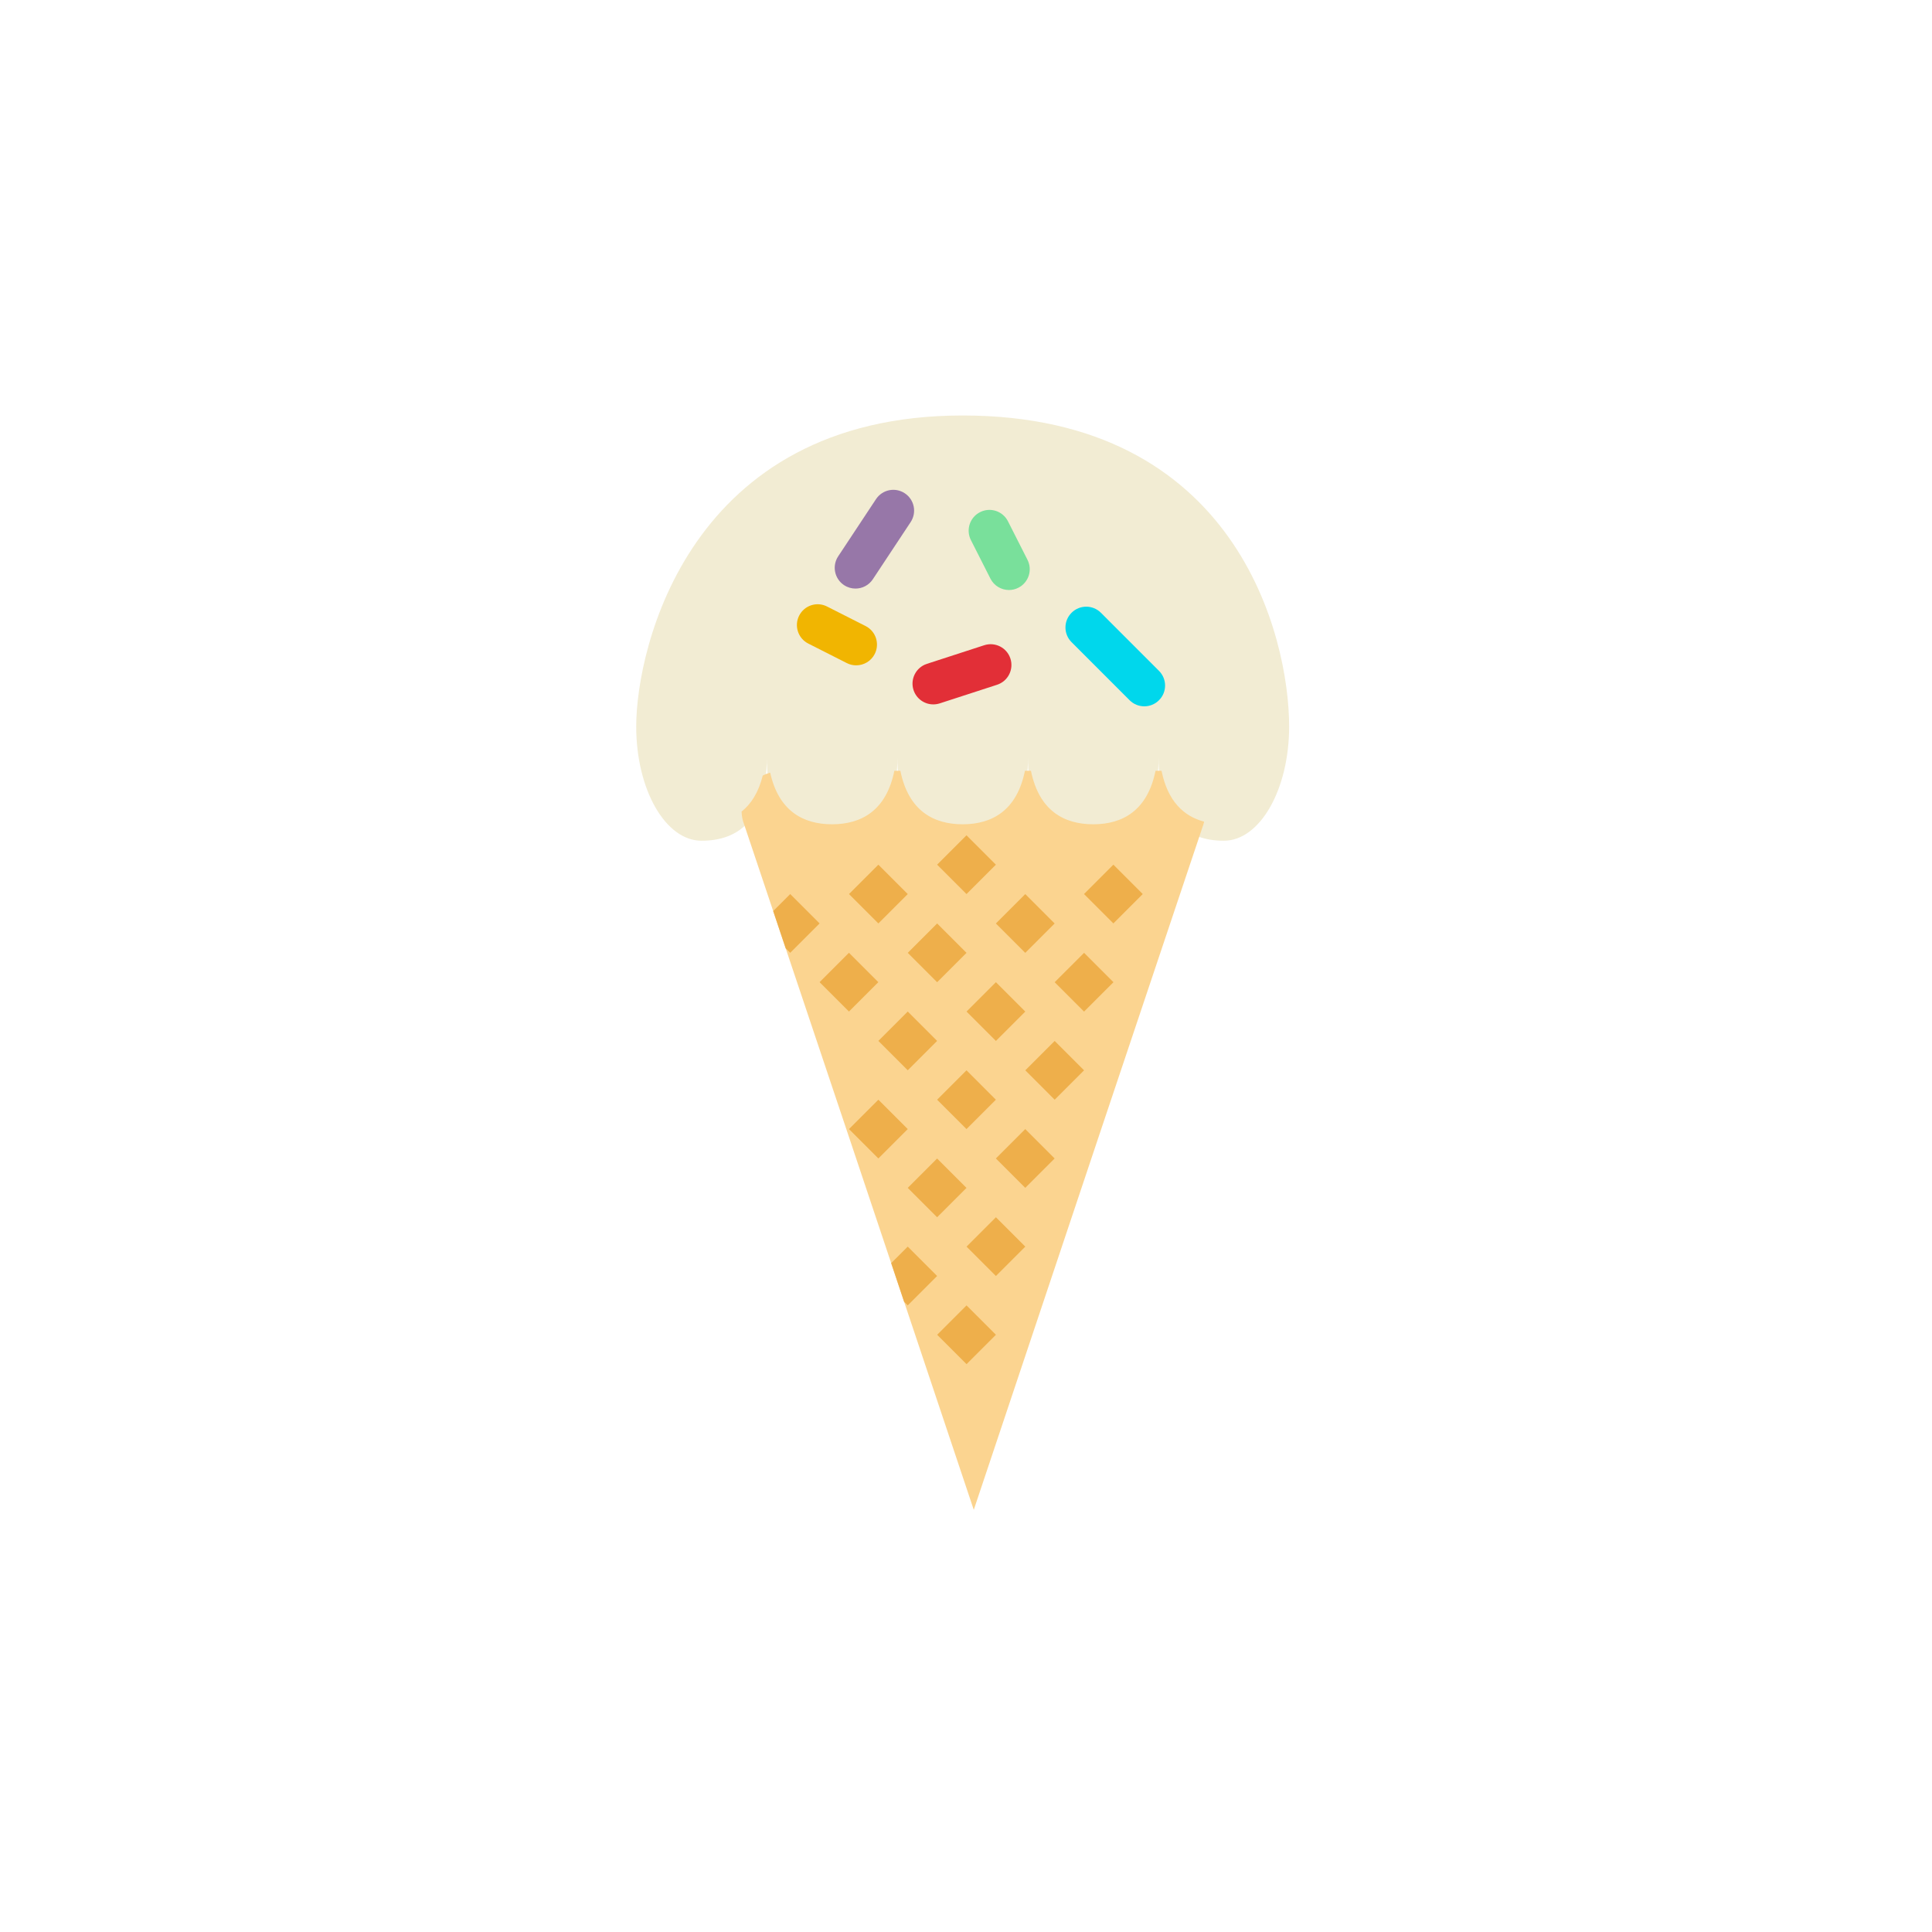
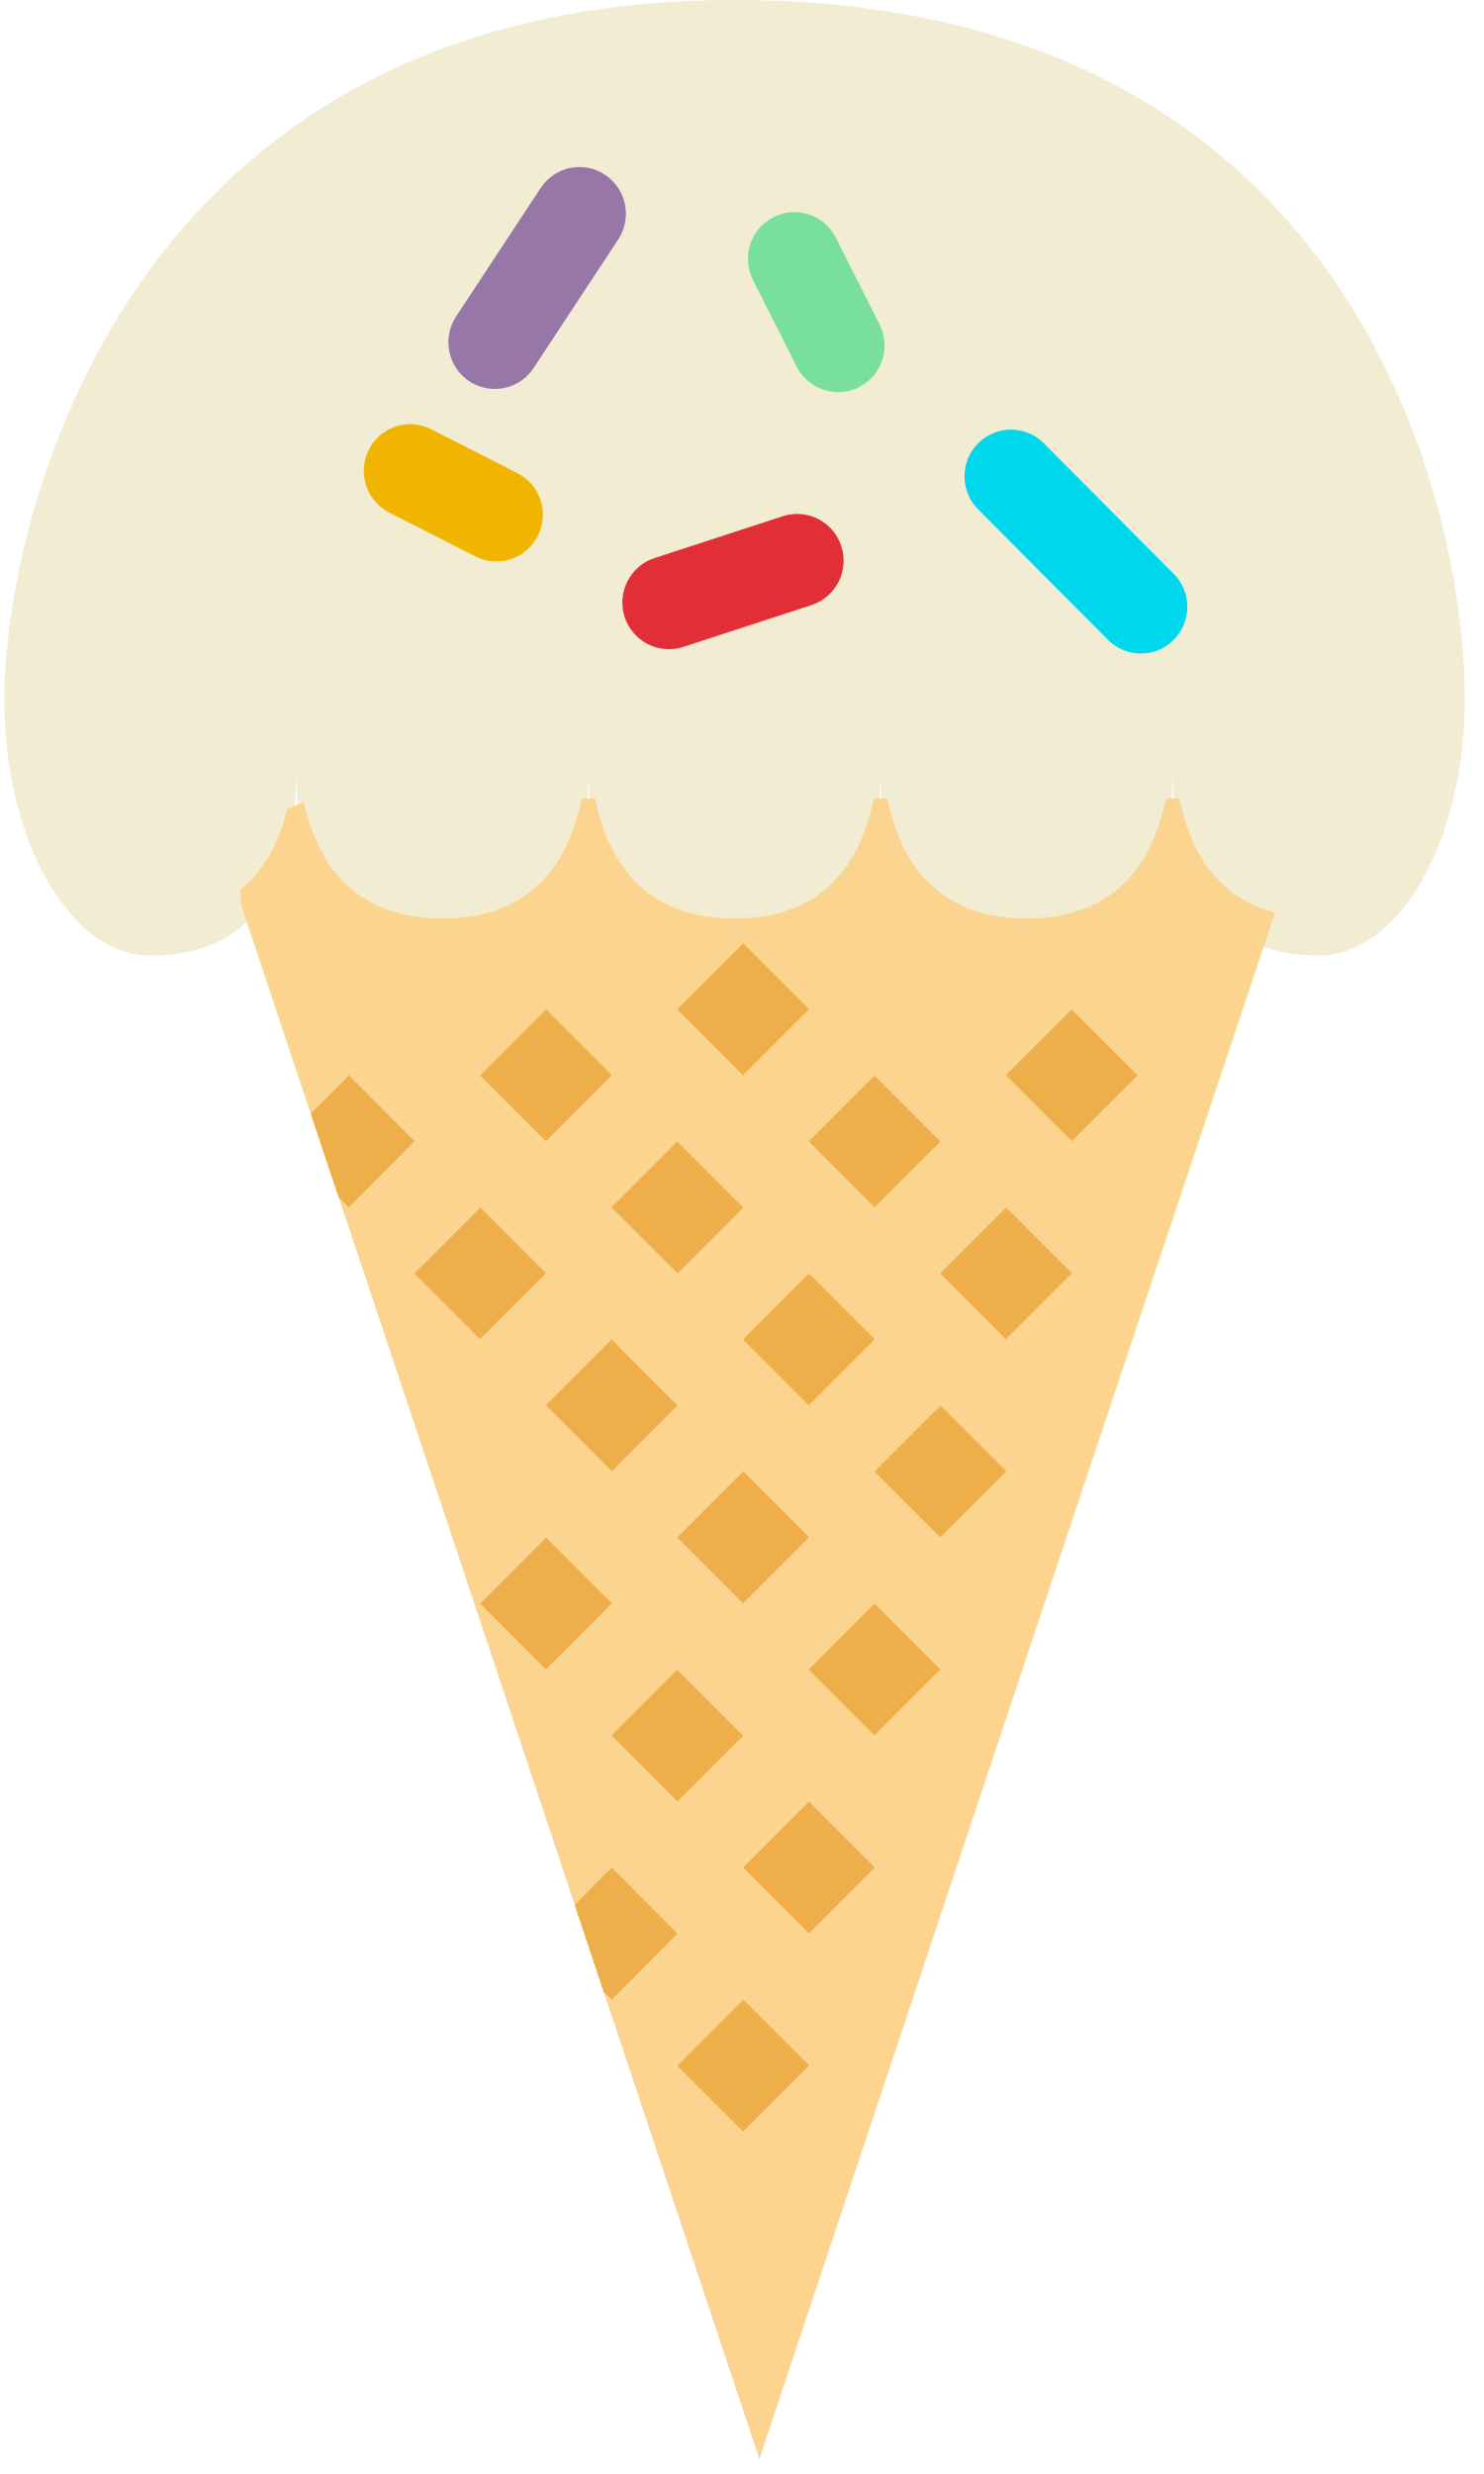
- <svg xmlns="http://www.w3.org/2000/svg" width="93px" height="93px" viewBox="0 0 93 93" version="1.1">
+ <svg xmlns="http://www.w3.org/2000/svg" width="60px" height="100px" viewBox="0 0 60 100" version="1.1">
  <defs />
-   <g id="Artboard" stroke="none" stroke-width="1" fill="none" fill-rule="evenodd">
-     <g id="ice-cream" transform="translate(30, 20)" fill-rule="nonzero">
-       <path d="M16.339,0 C3.165,0 0.625,11.211 0.625,14.97 C0.625,18.008 2.032,20.47 3.768,20.47 C5.504,20.47 6.911,19.508 6.911,16.47 C6.911,19.508 8.318,20.47 10.054,20.47 C11.79,20.47 13.197,19.508 13.197,16.47 C13.197,19.508 14.604,20.47 16.34,20.47 C18.076,20.47 19.483,19.508 19.483,16.47 C19.483,19.508 20.89,20.47 22.626,20.47 C24.362,20.47 25.769,19.508 25.769,16.47 C25.769,19.508 27.176,20.47 28.912,20.47 C30.648,20.47 32.055,18.008 32.055,14.97 C32.053,10.661 29.539,0 16.339,0 Z" id="Shape" fill="#F2ECD3" />
-       <path d="M25.913,17.104 L25.623,17.104 C25.236,19.01 24.048,19.678 22.625,19.678 C21.202,19.678 20.014,19.01 19.627,17.104 L19.337,17.104 C18.95,19.01 17.762,19.678 16.339,19.678 C14.916,19.678 13.728,19.01 13.341,17.104 L13.051,17.104 C12.664,19.01 11.476,19.678 10.053,19.678 C8.652,19.678 7.48,19.03 7.074,17.192 C6.949,17.227 6.829,17.273 6.717,17.331 C6.516,18.136 6.16,18.698 5.697,19.067 C5.704,19.269 5.739,19.475 5.818,19.679 L10.849,34.679 L16.874,52.679 L22.899,34.679 L27.93,19.679 C27.946,19.636 27.953,19.594 27.962,19.551 C26.976,19.292 26.209,18.563 25.913,17.104 Z" id="Shape" fill="#FBD490" />
-       <g id="Group" transform="translate(7, 20)" fill="#EEAF4B">
-         <rect id="Rectangle-path" transform="translate(16.59449, 3.035538) rotate(-45) translate(-16.59449, -3.035538) " x="15.594" y="2.036" width="2" height="2" />
-         <rect id="Rectangle-path" transform="translate(9.523697, 1.622444) rotate(45) translate(-9.523697, -1.622444) " x="8.524" y="0.622" width="2" height="2" />
-         <rect id="Rectangle-path" transform="translate(12.35289, 4.452904) rotate(135) translate(-12.35289, -4.452904) " x="11.353" y="3.453" width="2" height="2" />
-         <rect id="Rectangle-path" transform="translate(15.18324, 7.280044) rotate(-134.9919) translate(-15.18324, -7.280044) " x="14.183" y="6.28" width="2" height="2" />
-         <rect id="Rectangle-path" transform="translate(5.281739, 3.036965) rotate(45) translate(-5.281739, -3.036965) " x="4.282" y="2.037" width="2" height="2" />
-         <rect id="Rectangle-path" transform="translate(8.110478, 5.86704) rotate(135) translate(-8.110478, -5.86704) " x="7.11" y="4.867" width="2" height="2" />
-         <rect id="Rectangle-path" transform="translate(10.93963, 8.693287) rotate(45) translate(-10.93963, -8.693287) " x="9.94" y="7.693" width="2" height="2" />
-         <rect id="Rectangle-path" transform="translate(13.76856, 11.52255) rotate(-135) translate(-13.76856, -11.52255) " x="12.769" y="10.523" width="2" height="2" />
-         <rect id="Rectangle-path" transform="translate(3.865975, 7.278337) rotate(45) translate(-3.865975, -7.278337) " x="2.866" y="6.278" width="2" height="2" />
-         <rect id="Rectangle-path" transform="translate(6.695808, 10.10613) rotate(-45) translate(-6.695808, -10.10613) " x="5.696" y="9.106" width="2" height="2" />
-         <rect id="Rectangle-path" transform="translate(9.524275, 12.93557) rotate(45) translate(-9.524275, -12.93557) " x="8.524" y="11.936" width="2" height="2" />
-         <rect id="Rectangle-path" transform="translate(12.35262, 15.76486) rotate(-135) translate(-12.35262, -15.76486) " x="11.353" y="14.765" width="2" height="2" />
-         <rect id="Rectangle-path" transform="translate(5.282317, 14.35009) rotate(45) translate(-5.282317, -14.35009) " x="4.282" y="13.35" width="2" height="2" />
-         <rect id="Rectangle-path" transform="translate(8.109948, 17.18091) rotate(135) translate(-8.109948, -17.18091) " x="7.11" y="16.181" width="2" height="2" />
-         <rect id="Rectangle-path" transform="translate(10.94049, 20.00748) rotate(-135) translate(-10.94049, -20.00748) " x="9.94" y="19.007" width="2" height="2" />
-         <rect id="Rectangle-path" transform="translate(9.526355, 24.2512) rotate(-135) translate(-9.526355, -24.2512) " x="8.526" y="23.251" width="2" height="2" />
-         <polygon id="Shape" points="0.819 5.646 1.039 5.865 2.453 4.451 1.039 3.037 0.219 3.856" />
-         <polygon id="Shape" points="6.696 20.007 5.899 20.804 6.52 22.661 6.696 22.836 8.11 21.422" />
+   <g id="Icons" stroke="none" stroke-width="1" fill="none" fill-rule="evenodd">
+     <g id="Artboard" transform="translate(-346, -278)" fill-rule="nonzero">
+       <g id="ice-cream" transform="translate(345, 278)">
+         <path d="M30.698,0 C5.946,0 1.174,21.153 1.174,28.245 C1.174,33.977 3.818,38.623 7.079,38.623 C10.341,38.623 12.984,36.808 12.984,31.075 C12.984,36.808 15.628,38.623 18.889,38.623 C22.151,38.623 24.794,36.808 24.794,31.075 C24.794,36.808 27.438,38.623 30.699,38.623 C33.961,38.623 36.604,36.808 36.604,31.075 C36.604,36.808 39.248,38.623 42.509,38.623 C45.771,38.623 48.414,36.808 48.414,31.075 C48.414,36.808 51.058,38.623 54.32,38.623 C57.581,38.623 60.225,33.977 60.225,28.245 C60.221,20.115 55.498,0 30.698,0 Z" id="Shape" fill="#F2ECD3" />
+         <path d="M48.685,32.272 L48.14,32.272 C47.413,35.868 45.181,37.128 42.508,37.128 C39.834,37.128 37.602,35.868 36.875,32.272 L36.33,32.272 C35.603,35.868 33.371,37.128 30.698,37.128 C28.024,37.128 25.792,35.868 25.065,32.272 L24.52,32.272 C23.793,35.868 21.561,37.128 18.887,37.128 C16.255,37.128 14.053,35.906 13.291,32.438 C13.056,32.504 12.83,32.591 12.62,32.7 C12.242,34.219 11.573,35.279 10.703,35.975 C10.717,36.357 10.782,36.745 10.931,37.13 L20.383,65.432 L31.703,99.394 L43.022,65.432 L52.475,37.13 C52.505,37.049 52.518,36.97 52.535,36.889 C50.682,36.4 49.241,35.025 48.685,32.272 Z" id="Shape" fill="#FBD490" />
+         <g id="Group" transform="translate(13.15151, 37.73585)" fill="#EEAF4B">
+           <rect id="Rectangle-path" transform="translate(31.17752, 5.727431) rotate(-45) translate(-31.17752, -5.727431) " x="29.299" y="3.841" width="3.758" height="3.774" />
+           <rect id="Rectangle-path" transform="translate(17.89301, 3.061215) rotate(45) translate(-17.89301, -3.061215) " x="16.014" y="1.174" width="3.758" height="3.774" />
+           <rect id="Rectangle-path" transform="translate(23.20846, 8.401706) rotate(135) translate(-23.20846, -8.401706) " x="21.33" y="6.515" width="3.758" height="3.774" />
+           <rect id="Rectangle-path" transform="translate(28.52609, 13.73593) rotate(-134.9919) translate(-28.52609, -13.73593) " x="26.647" y="11.849" width="3.758" height="3.774" />
+           <rect id="Rectangle-path" transform="translate(9.923268, 5.730122) rotate(45) translate(-9.923268, -5.730122) " x="8.044" y="3.843" width="3.758" height="3.774" />
+           <rect id="Rectangle-path" transform="translate(15.23787, 11.06989) rotate(135) translate(-15.23787, -11.06989) " x="13.359" y="9.183" width="3.758" height="3.774" />
+           <rect id="Rectangle-path" transform="translate(20.55325, 16.40243) rotate(45) translate(-20.55325, -16.40243) " x="18.674" y="14.516" width="3.758" height="3.774" />
+           <rect id="Rectangle-path" transform="translate(25.8682, 21.74066) rotate(-135) translate(-25.8682, -21.74066) " x="23.989" y="19.854" width="3.758" height="3.774" />
+           <rect id="Rectangle-path" transform="translate(7.263347, 13.73271) rotate(45) translate(-7.263347, -13.73271) " x="5.385" y="11.846" width="3.758" height="3.774" />
+           <rect id="Rectangle-path" transform="translate(12.58, 19.06816) rotate(-45) translate(-12.58, -19.06816) " x="10.701" y="17.181" width="3.758" height="3.774" />
+           <rect id="Rectangle-path" transform="translate(17.89409, 24.40673) rotate(45) translate(-17.89409, -24.40673) " x="16.015" y="22.52" width="3.758" height="3.774" />
+           <rect id="Rectangle-path" transform="translate(23.20796, 29.74502) rotate(-135) translate(-23.20796, -29.74502) " x="21.329" y="27.858" width="3.758" height="3.774" />
+           <rect id="Rectangle-path" transform="translate(9.924354, 27.07564) rotate(45) translate(-9.924354, -27.07564) " x="8.046" y="25.189" width="3.758" height="3.774" />
+           <rect id="Rectangle-path" transform="translate(15.23687, 32.41681) rotate(135) translate(-15.23687, -32.41681) " x="13.358" y="30.53" width="3.758" height="3.774" />
+           <rect id="Rectangle-path" transform="translate(20.55486, 37.74995) rotate(-135) translate(-20.55486, -37.74995) " x="18.676" y="35.863" width="3.758" height="3.774" />
+           <rect id="Rectangle-path" transform="translate(17.898, 45.75699) rotate(-135) translate(-17.898, -45.75699) " x="16.019" y="43.87" width="3.758" height="3.774" />
+           <polygon id="Shape" points="1.539 10.653 1.952 11.066 4.609 8.398 1.952 5.73 0.411 7.275" />
+           <polygon id="Shape" points="12.58 37.749 11.083 39.253 12.25 42.757 12.58 43.087 15.237 40.419" />
+         </g>
+         <path d="M21.005,15.721 C20.65,15.721 20.289,15.619 19.97,15.408 C19.105,14.832 18.867,13.662 19.44,12.792 L22.861,7.598 C23.434,6.728 24.597,6.489 25.465,7.066 C26.329,7.642 26.568,8.811 25.995,9.681 L22.574,14.875 C22.211,15.425 21.614,15.721 21.005,15.721 Z" id="Shape" fill="#9777A8" />
+         <path d="M47.126,26.415 C46.645,26.415 46.164,26.23 45.797,25.862 L40.546,20.587 C39.812,19.849 39.812,18.657 40.546,17.919 C41.281,17.181 42.468,17.181 43.203,17.919 L48.454,23.194 C49.189,23.932 49.189,25.125 48.454,25.862 C48.086,26.232 47.607,26.415 47.126,26.415 Z" id="Shape" fill="#00D7EC" />
+         <path d="M28.041,26.24 C27.248,26.24 26.513,25.732 26.254,24.936 C25.935,23.947 26.474,22.881 27.46,22.558 L32.65,20.866 C33.64,20.545 34.697,21.089 35.017,22.079 C35.336,23.07 34.797,24.134 33.811,24.457 L28.621,26.149 C28.43,26.209 28.233,26.24 28.041,26.24 Z" id="Shape" fill="#E22F37" />
+         <path d="M21.069,22.692 C20.783,22.692 20.494,22.628 20.221,22.489 L16.736,20.715 C15.81,20.245 15.442,19.109 15.91,18.179 C16.379,17.251 17.507,16.874 18.435,17.351 L21.92,19.125 C22.846,19.594 23.214,20.73 22.746,21.66 C22.414,22.315 21.754,22.692 21.069,22.692 Z" id="Shape" fill="#F1B501" />
+         <path d="M34.887,15.851 C34.201,15.851 33.54,15.474 33.209,14.817 L31.443,11.317 C30.974,10.387 31.344,9.251 32.27,8.781 C33.196,8.304 34.327,8.681 34.795,9.609 L36.561,13.109 C37.031,14.04 36.661,15.175 35.735,15.645 C35.462,15.787 35.173,15.851 34.887,15.851 Z" id="Shape" fill="#79E09B" />
      </g>
-       <path d="M11.18,8.332 C10.991,8.332 10.799,8.278 10.629,8.166 C10.169,7.861 10.042,7.241 10.347,6.78 L12.168,4.027 C12.473,3.566 13.092,3.439 13.554,3.745 C14.014,4.05 14.141,4.67 13.836,5.131 L12.015,7.884 C11.822,8.175 11.504,8.332 11.18,8.332 Z" id="Shape" fill="#9777A8" />
-       <path d="M25.083,14 C24.827,14 24.571,13.902 24.376,13.707 L21.581,10.911 C21.19,10.52 21.19,9.888 21.581,9.497 C21.972,9.106 22.604,9.106 22.995,9.497 L25.79,12.293 C26.181,12.684 26.181,13.316 25.79,13.707 C25.594,13.903 25.339,14 25.083,14 Z" id="Shape" fill="#00D7EC" />
-       <path d="M14.925,13.907 C14.503,13.907 14.112,13.638 13.974,13.216 C13.804,12.692 14.091,12.127 14.616,11.956 L17.378,11.059 C17.905,10.889 18.468,11.177 18.638,11.702 C18.808,12.227 18.521,12.791 17.996,12.962 L15.234,13.859 C15.132,13.891 15.027,13.907 14.925,13.907 Z" id="Shape" fill="#E22F37" />
-       <path d="M11.214,12.027 C11.062,12.027 10.908,11.993 10.763,11.919 L8.908,10.979 C8.415,10.73 8.219,10.128 8.468,9.635 C8.718,9.143 9.318,8.943 9.812,9.196 L11.667,10.136 C12.16,10.385 12.356,10.987 12.107,11.48 C11.93,11.827 11.579,12.027 11.214,12.027 Z" id="Shape" fill="#F1B501" />
-       <path d="M18.569,8.401 C18.204,8.401 17.852,8.201 17.676,7.853 L16.736,5.998 C16.486,5.505 16.683,4.903 17.176,4.654 C17.669,4.401 18.271,4.601 18.52,5.093 L19.46,6.948 C19.71,7.441 19.513,8.043 19.02,8.292 C18.875,8.367 18.721,8.401 18.569,8.401 Z" id="Shape" fill="#79E09B" />
    </g>
  </g>
</svg>
